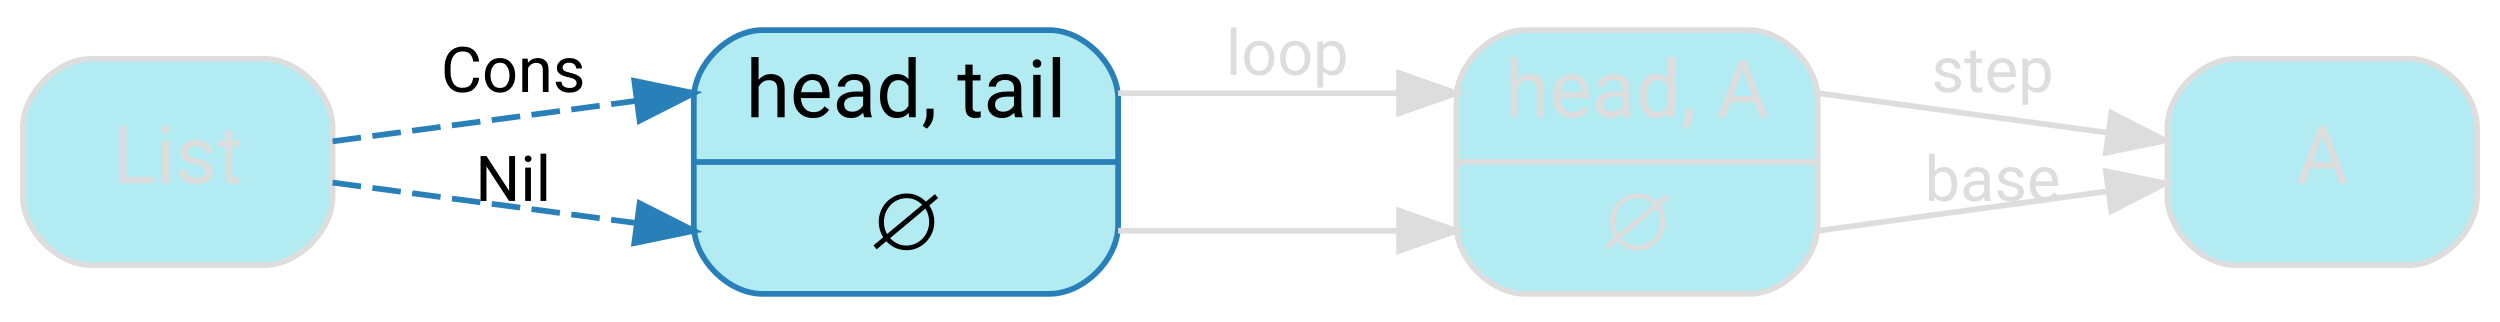
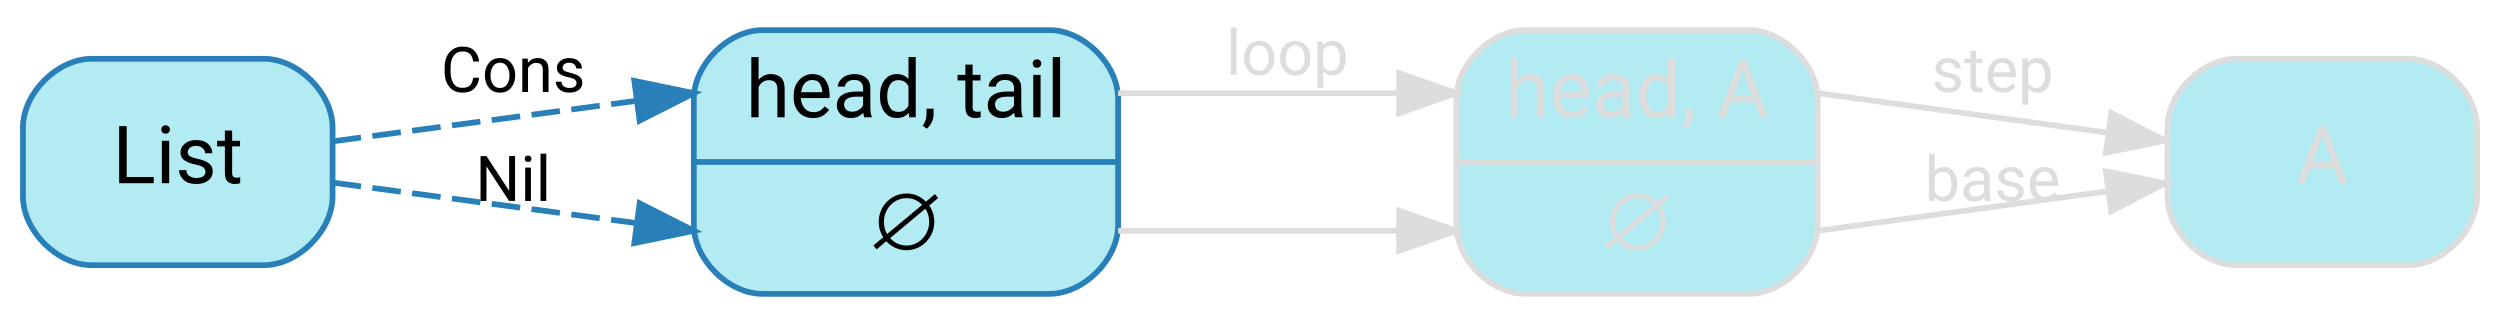
<svg xmlns="http://www.w3.org/2000/svg" width="436pt" height="56pt" viewBox="0.00 0.00 436.00 55.50">
  <g id="graph0" class="graph" transform="scale(1 1) rotate(0) translate(4 51.5)">
    <g id="node1" class="node">
      <path fill="#b2ebf2" stroke="#2980b9" d="M129,-.5C129,-.5 179,-.5 179,-.5 185,-.5 191,-6.5 191,-12.5 191,-12.5 191,-34.5 191,-34.5 191,-40.5 185,-46.5 179,-46.5 179,-46.5 129,-46.5 129,-46.5 123,-46.5 117,-40.5 117,-34.5 117,-34.5 117,-12.5 117,-12.5 117,-6.5 123,-.5 129,-.5" />
      <text text-anchor="middle" x="154" y="-31.3" font-family="Segoe UI,Roboto,Helvetica,Arial,sans-serif" font-size="14.00" fill="#000000">head, tail</text>
      <polyline fill="none" stroke="#2980b9" points="117,-23.5 191,-23.5 " />
      <text text-anchor="middle" x="154" y="-8.3" font-family="Segoe UI,Roboto,Helvetica,Arial,sans-serif" font-size="14.00" fill="#000000">∅</text>
    </g>
    <g id="node2" class="node">
      <path fill="#b2ebf2" stroke="#dddddd" d="M262,-.5C262,-.5 301,-.5 301,-.5 307,-.5 313,-6.5 313,-12.5 313,-12.5 313,-34.5 313,-34.5 313,-40.5 307,-46.5 301,-46.5 301,-46.5 262,-46.5 262,-46.5 256,-46.5 250,-40.5 250,-34.5 250,-34.5 250,-12.5 250,-12.5 250,-6.5 256,-.5 262,-.5" />
      <text text-anchor="middle" x="281.5" y="-31.3" font-family="Segoe UI,Roboto,Helvetica,Arial,sans-serif" font-size="14.00" fill="#dddddd">head, A</text>
      <polyline fill="none" stroke="#dddddd" points="250,-23.5 313,-23.5 " />
      <text text-anchor="middle" x="281.5" y="-8.3" font-family="Segoe UI,Roboto,Helvetica,Arial,sans-serif" font-size="14.00" fill="#dddddd">∅</text>
    </g>
    <g id="edge3" class="edge">
      <path fill="none" stroke="#dddddd" d="M191,-35.5C191,-35.5 223.159,-35.5 239.992,-35.5" />
      <polygon fill="#dddddd" stroke="#dddddd" points="240,-39 250,-35.5 240,-32 240,-39" />
      <text text-anchor="middle" x="220.5" y="-38.7" font-family="Segoe UI,Roboto,Helvetica,Arial,sans-serif" font-size="11.00" fill="#dddddd">loop</text>
    </g>
    <g id="edge4" class="edge">
      <path fill="none" stroke="#dddddd" d="M191,-11.5C191,-11.5 223.159,-11.5 239.992,-11.5" />
      <polygon fill="#dddddd" stroke="#dddddd" points="240,-15 250,-11.5 240,-8 240,-15" />
    </g>
    <g id="node4" class="node">
      <path fill="#b2ebf2" stroke="#dddddd" d="M416,-41.5C416,-41.5 386,-41.5 386,-41.5 380,-41.5 374,-35.5 374,-29.5 374,-29.5 374,-17.5 374,-17.5 374,-11.5 380,-5.5 386,-5.5 386,-5.5 416,-5.5 416,-5.5 422,-5.5 428,-11.5 428,-17.5 428,-17.5 428,-29.5 428,-29.5 428,-35.5 422,-41.5 416,-41.5" />
      <text text-anchor="middle" x="401" y="-19.8" font-family="Segoe UI,Roboto,Helvetica,Arial,sans-serif" font-size="14.00" fill="#dddddd">A</text>
    </g>
    <g id="edge5" class="edge">
      <path fill="none" stroke="#dddddd" d="M313,-35.5C313,-35.5 339.648,-31.866 363.616,-28.598" />
      <polygon fill="#dddddd" stroke="#dddddd" points="364.203,-32.05 373.639,-27.231 363.257,-25.114 364.203,-32.05" />
      <text text-anchor="middle" x="343.5" y="-35.7" font-family="Segoe UI,Roboto,Helvetica,Arial,sans-serif" font-size="11.00" fill="#dddddd">step</text>
    </g>
    <g id="edge6" class="edge">
      <path fill="none" stroke="#dddddd" d="M313,-11.5C313,-11.5 339.648,-15.134 363.616,-18.402" />
      <polygon fill="#dddddd" stroke="#dddddd" points="363.257,-21.886 373.639,-19.769 364.203,-14.95 363.257,-21.886" />
      <text text-anchor="middle" x="343.5" y="-16.7" font-family="Segoe UI,Roboto,Helvetica,Arial,sans-serif" font-size="11.00" fill="#dddddd">base</text>
    </g>
    <g id="node3" class="node">
-       <path fill="#b2ebf2" stroke="#dddddd" d="M42,-41.5C42,-41.5 12,-41.5 12,-41.5 6,-41.5 0,-35.5 0,-29.5 0,-29.5 0,-17.5 0,-17.5 0,-11.5 6,-5.5 12,-5.5 12,-5.5 42,-5.5 42,-5.5 48,-5.5 54,-11.5 54,-17.5 54,-17.5 54,-29.5 54,-29.5 54,-35.5 48,-41.5 42,-41.5" />
-       <text text-anchor="middle" x="27" y="-19.8" font-family="Segoe UI,Roboto,Helvetica,Arial,sans-serif" font-size="14.00" fill="#dddddd">List</text>
+       <path fill="#b2ebf2" stroke="#2980b9" d="M42,-41.5C42,-41.5 12,-41.5 12,-41.5 6,-41.5 0,-35.5 0,-29.5 0,-29.5 0,-17.5 0,-17.5 0,-11.5 6,-5.5 12,-5.5 12,-5.5 42,-5.5 42,-5.5 48,-5.5 54,-11.5 54,-17.5 54,-17.5 54,-29.5 54,-29.5 54,-35.5 48,-41.5 42,-41.5" />
+       <text text-anchor="middle" x="27" y="-19.8" font-family="Segoe UI,Roboto,Helvetica,Arial,sans-serif" font-size="14.00" fill="#000000">List</text>
    </g>
    <g id="edge1" class="edge">
      <path fill="none" stroke="#2980b9" stroke-dasharray="5,2" d="M54.003,-27.1C71.814,-29.475 94.13,-32.451 106.856,-34.148" />
      <polygon fill="#2980b9" stroke="#2980b9" points="106.625,-37.648 117,-35.5 107.55,-30.709 106.625,-37.648" />
      <text text-anchor="middle" x="85.5" y="-35.7" font-family="Segoe UI,Roboto,Helvetica,Arial,sans-serif" font-size="11.00" fill="#000000">Cons</text>
    </g>
    <g id="edge2" class="edge">
      <path fill="none" stroke="#2980b9" stroke-dasharray="5,2" d="M54.003,-19.9C71.814,-17.525 94.13,-14.549 106.856,-12.852" />
      <polygon fill="#2980b9" stroke="#2980b9" points="107.55,-16.291 117,-11.5 106.625,-9.352 107.55,-16.291" />
      <text text-anchor="middle" x="85.5" y="-16.7" font-family="Segoe UI,Roboto,Helvetica,Arial,sans-serif" font-size="11.00" fill="#000000">Nil</text>
    </g>
  </g>
</svg>
